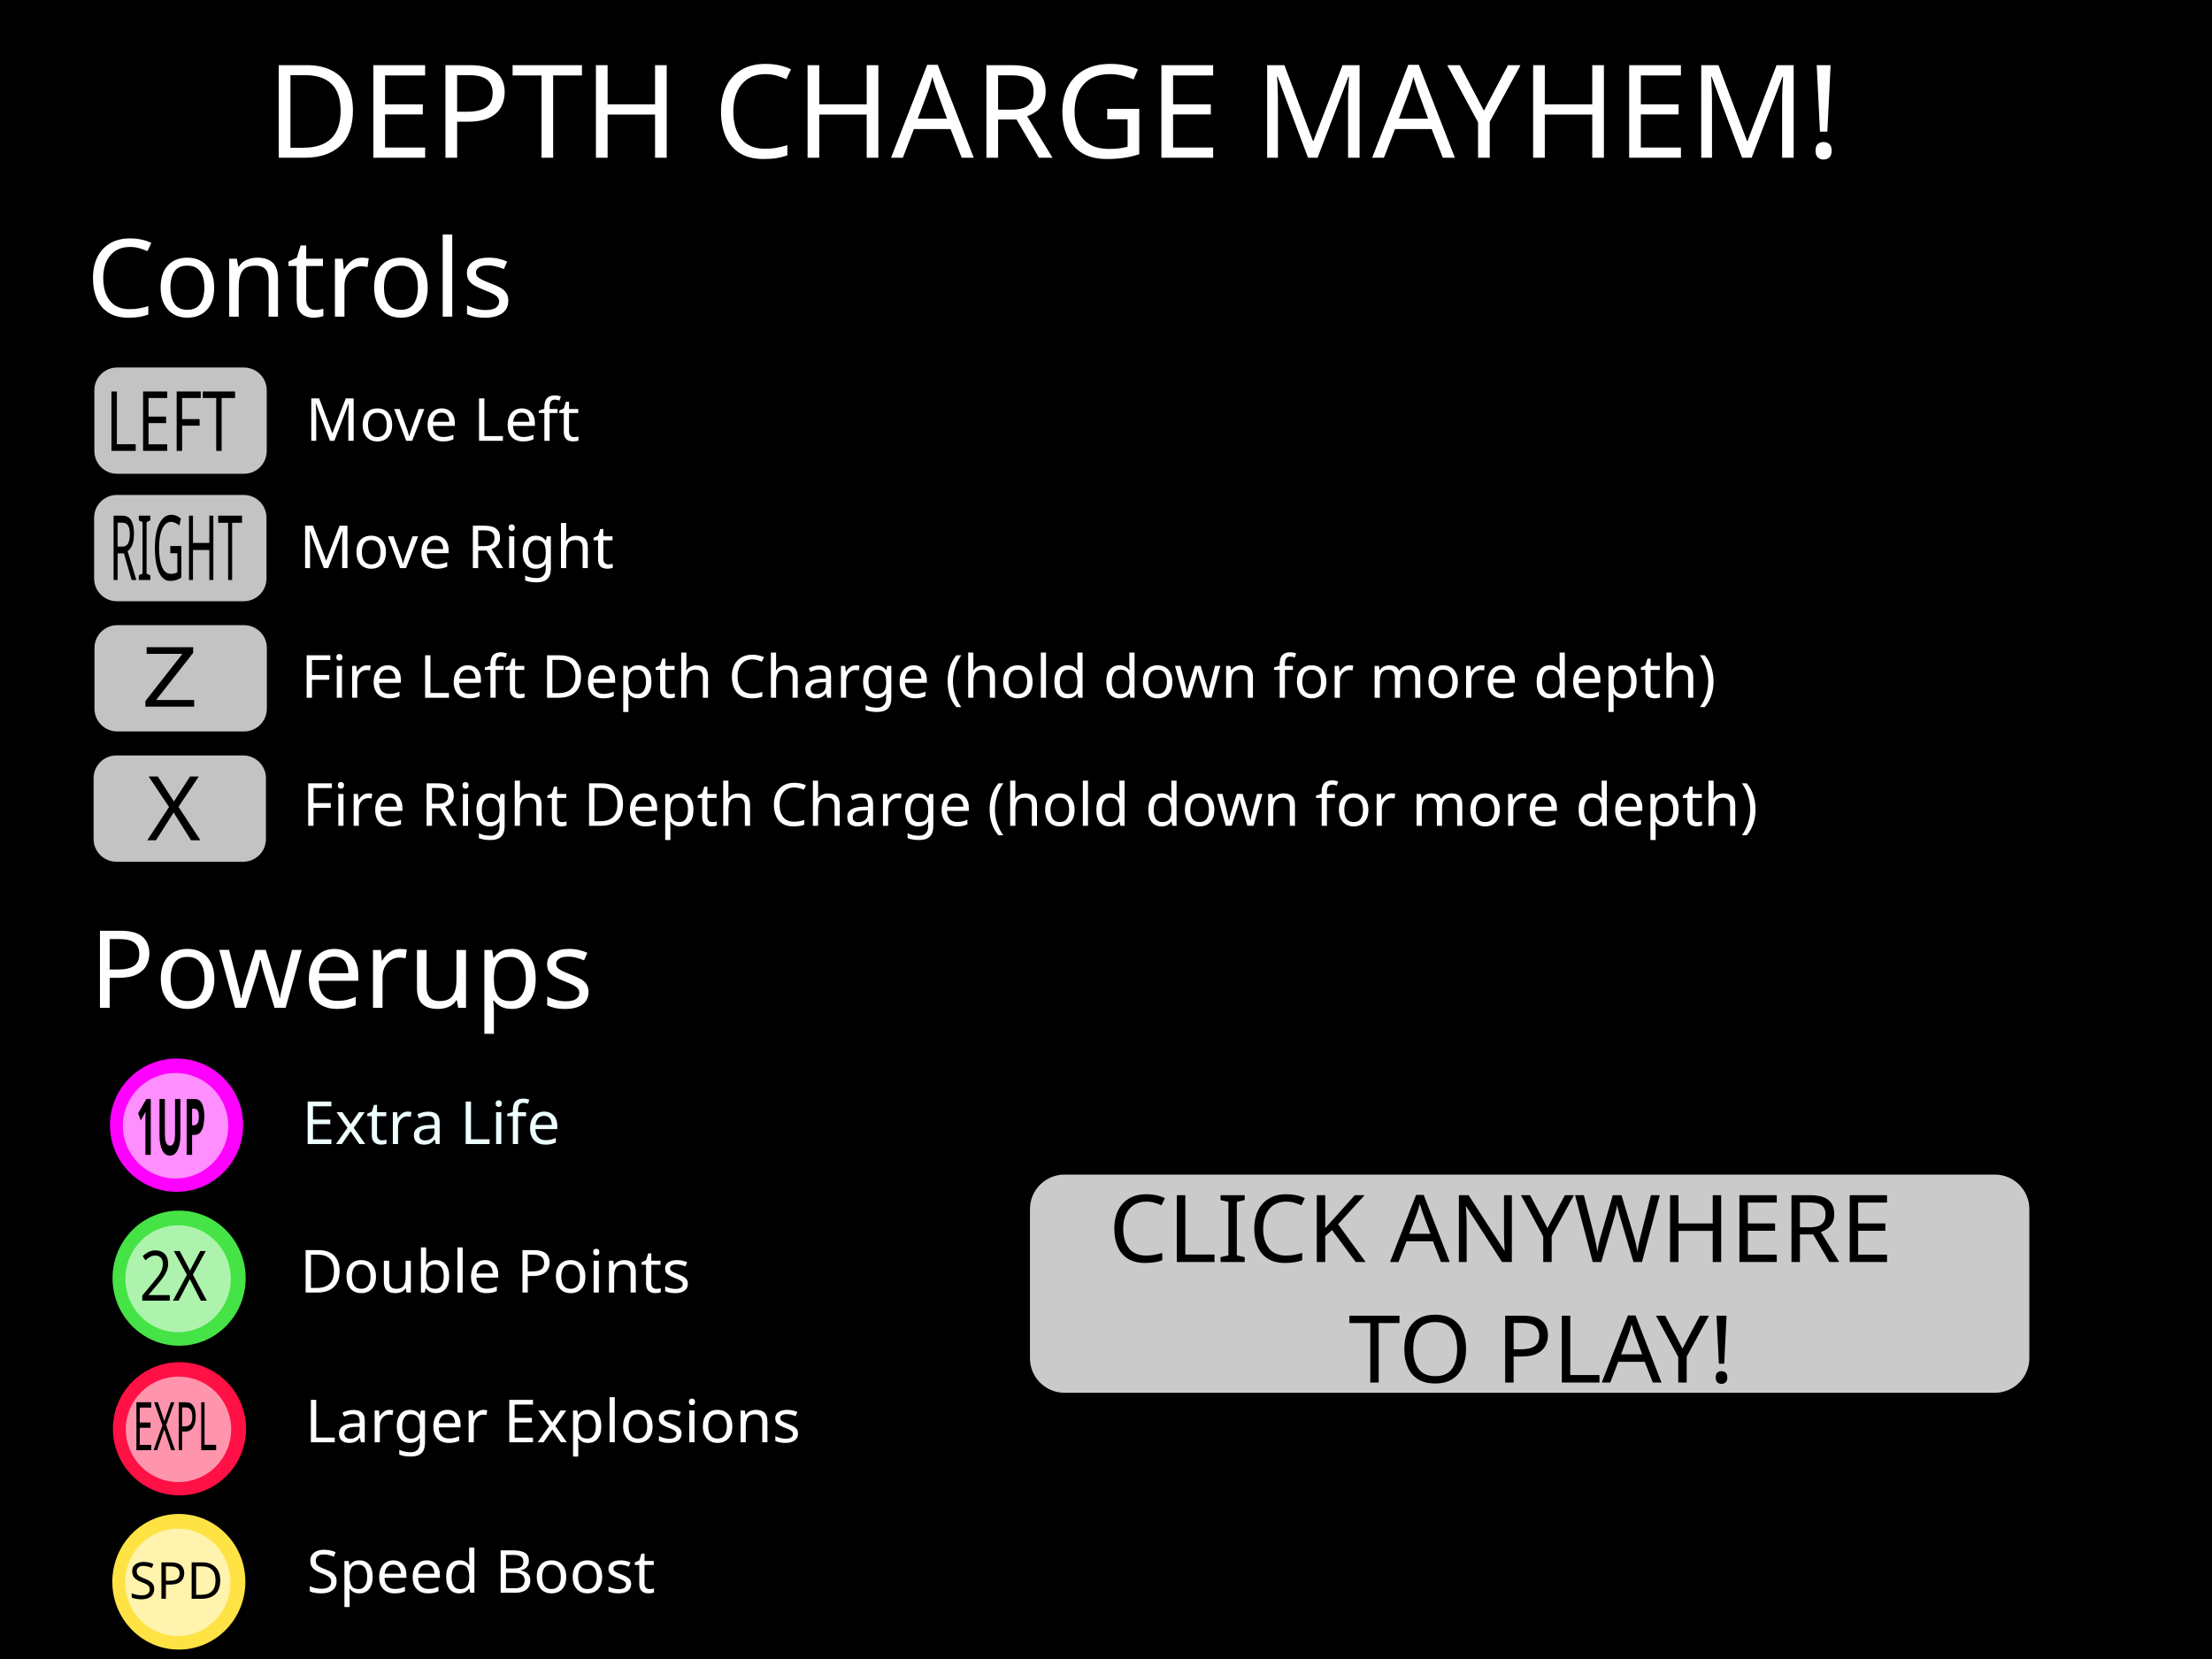
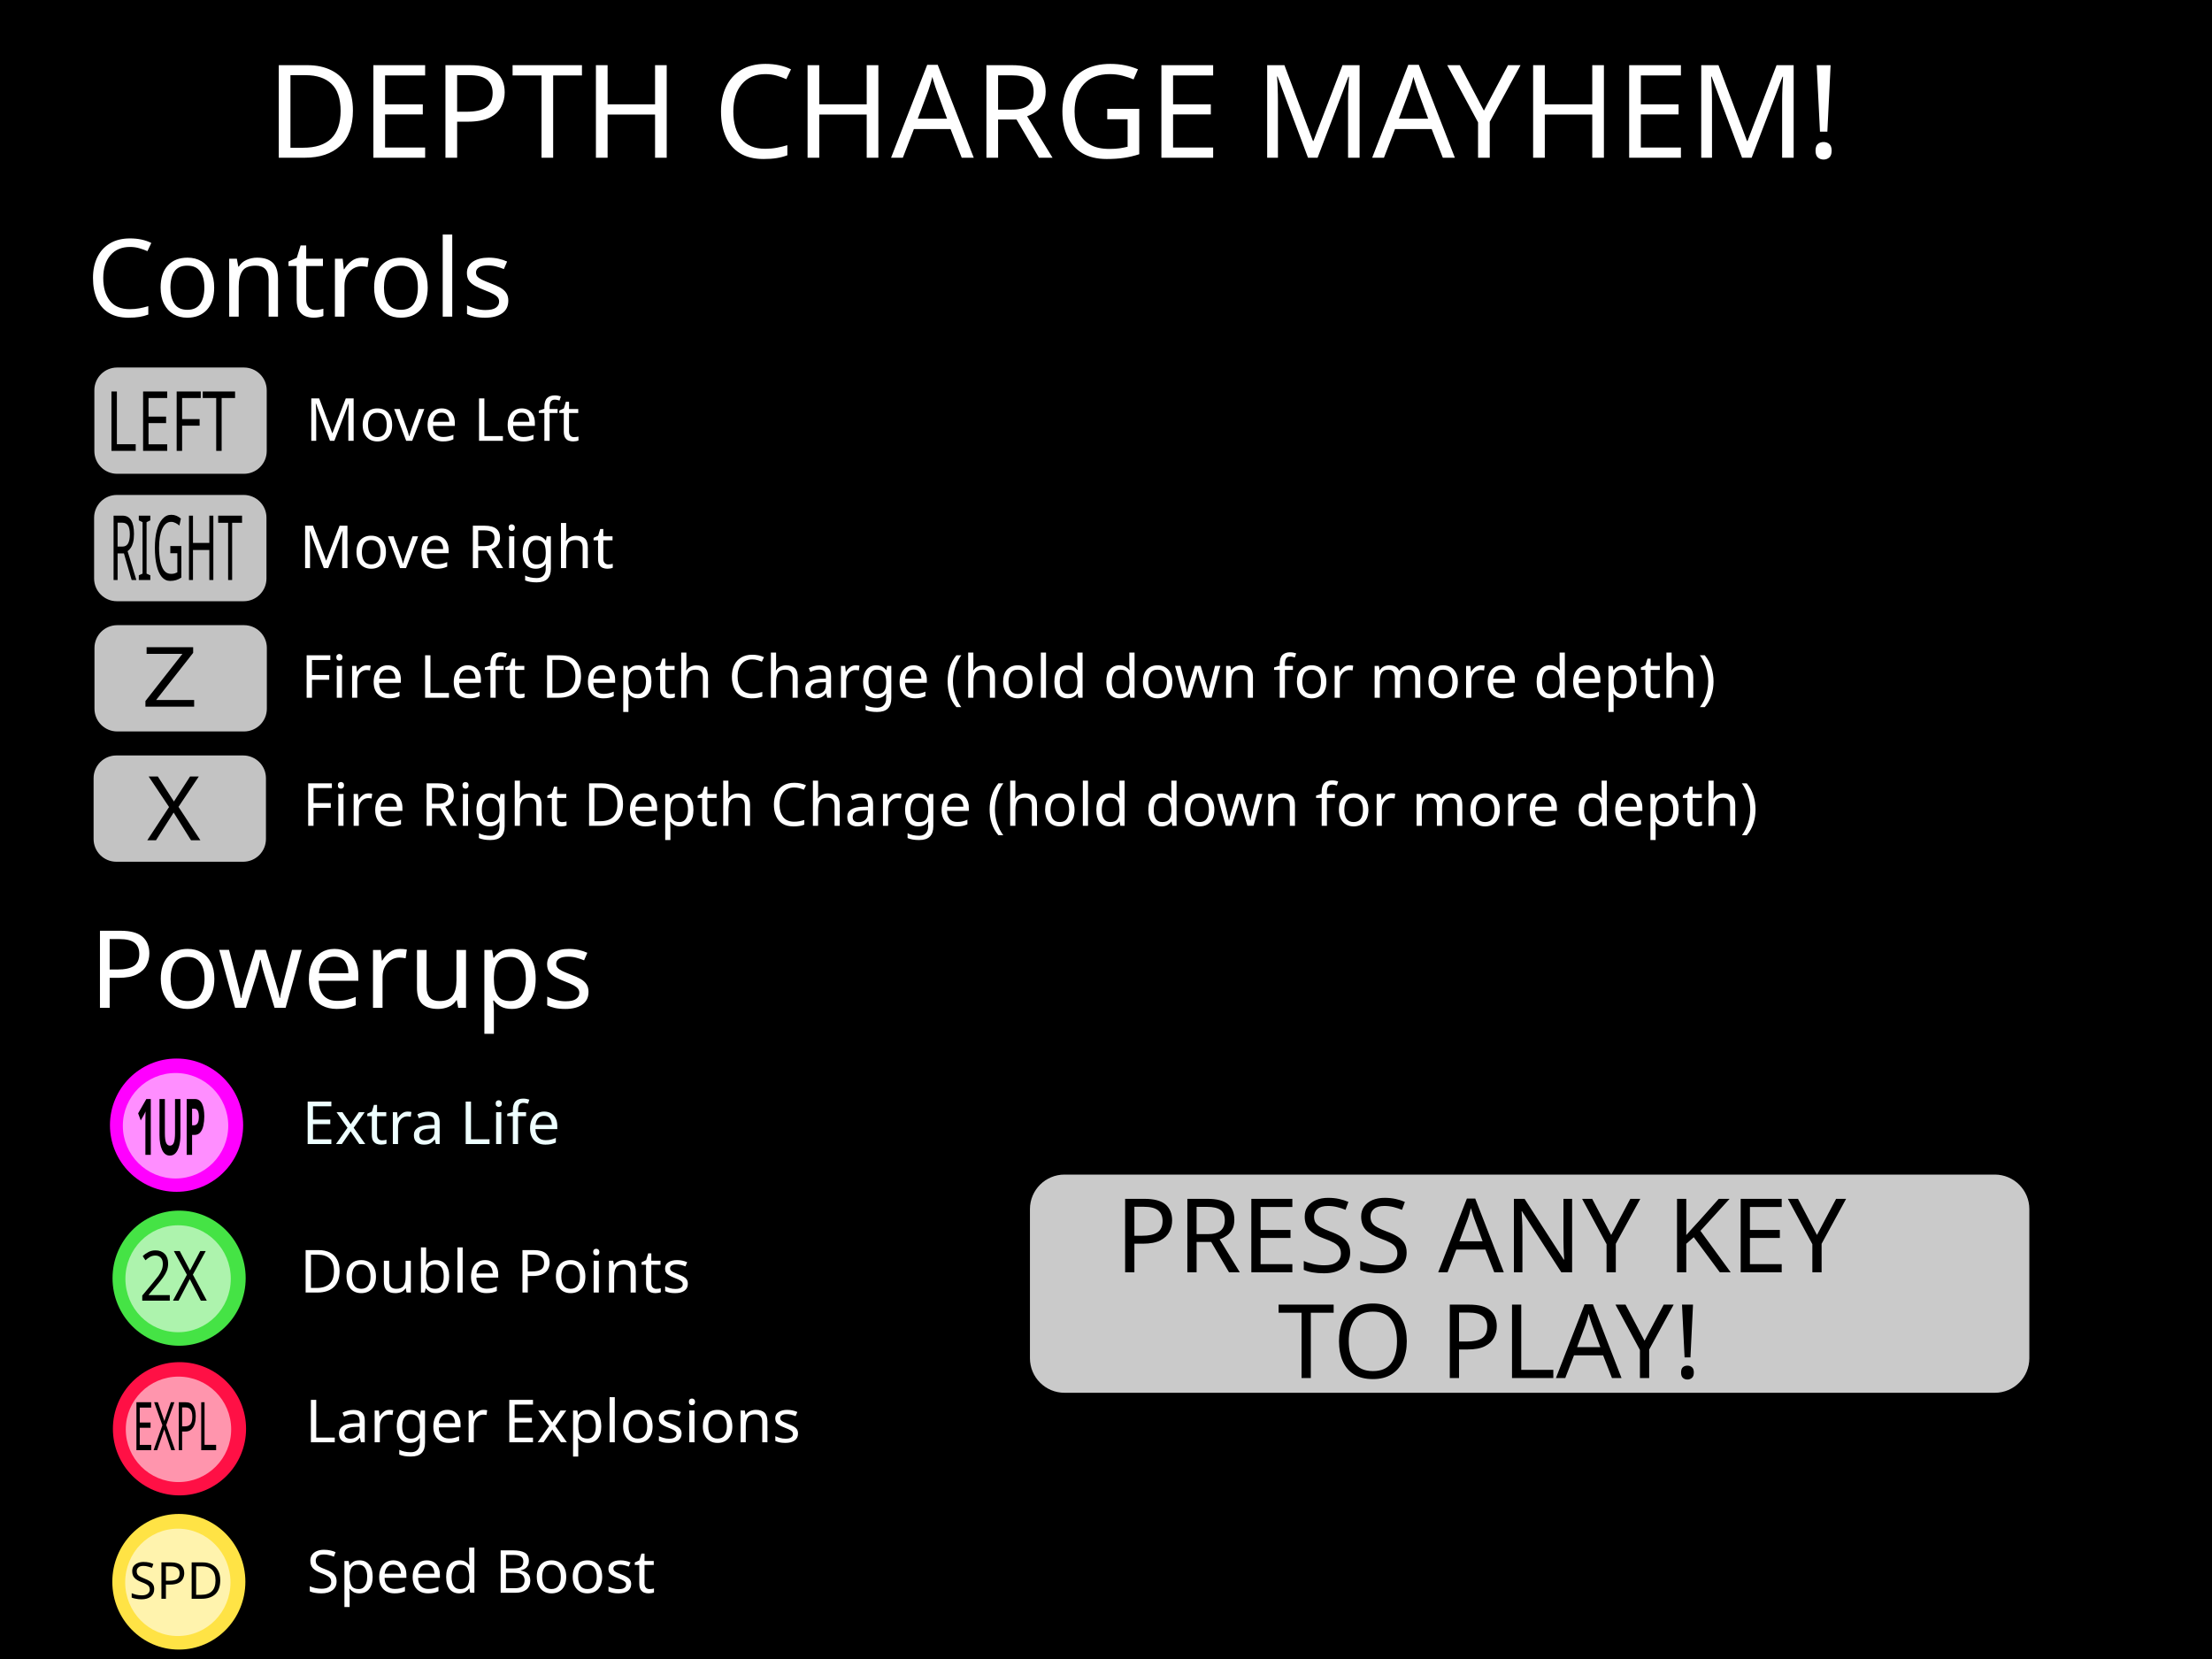
<svg xmlns="http://www.w3.org/2000/svg" width="1024" height="768" viewBox="0 0 1024 768" id="svg9404" version="1.1">
  <defs id="defs9406" />
  <g id="layer1" transform="translate(0,-284.3622)">
    <rect style="fill:#000000;fill-opacity:1;stroke:none;stroke-opacity:1" id="rect9975" width="1117.229" height="826.305" x="-61.467" y="256.127" />
    <g id="g10042" transform="translate(224.5729,-141.0327)">
      <rect ry="10.532" rx="10.532" y="595.526" x="-180.889" height="49.204" width="79.79" id="rect9979" style="fill:#ffffff;fill-opacity:0.764;stroke:none;stroke-opacity:1" />
      <text transform="scale(0.8519315,1.173803)" id="text9981" y="540.224" x="-206.229" style="font-style:normal;font-weight:normal;font-size:32.813px;line-height:125%;font-family:sans-serif;letter-spacing:0px;word-spacing:0px;fill:#000000;fill-opacity:1;stroke:none;stroke-width:1px;stroke-linecap:butt;stroke-linejoin:miter;stroke-opacity:1" xml:space="preserve">
        <tspan y="540.224" x="-206.229" id="tspan9983">LEFT</tspan>
      </text>
    </g>
    <g id="g10047" transform="translate(224.8811,-146.5788)">
      <rect ry="10.532" rx="10.532" y="660.065" x="-181.316" height="49.204" width="79.79" id="rect9979-6" style="fill:#ffffff;fill-opacity:0.764;stroke:none;stroke-opacity:1" />
      <text transform="scale(0.7038082,1.420842)" id="text10030" y="492.272" x="-247.655" style="font-style:normal;font-weight:normal;font-size:29.357px;line-height:125%;font-family:sans-serif;letter-spacing:0px;word-spacing:0px;fill:#000000;fill-opacity:1;stroke:none;stroke-width:1px;stroke-linecap:butt;stroke-linejoin:miter;stroke-opacity:1" xml:space="preserve">
        <tspan y="492.272" x="-247.655" id="tspan10032">RIGHT</tspan>
      </text>
    </g>
    <g id="g10052" transform="translate(222.0239,-138.8231)">
      <rect ry="10.532" rx="10.532" y="712.593" x="-178.286" height="49.204" width="79.79" id="rect9979-68" style="fill:#ffffff;fill-opacity:0.764;stroke:none;stroke-opacity:1" />
      <text transform="scale(1.086897,0.9200506)" id="text10034" y="815.527" x="-143.924" style="font-style:normal;font-weight:normal;font-size:41.907px;line-height:125%;font-family:sans-serif;letter-spacing:0px;word-spacing:0px;fill:#000000;fill-opacity:1;stroke:none;stroke-width:1px;stroke-linecap:butt;stroke-linejoin:miter;stroke-opacity:1" xml:space="preserve">
        <tspan y="815.527" x="-143.924" id="tspan10036">Z</tspan>
      </text>
    </g>
    <g id="g10057" transform="translate(223.6311,-138.1088)">
      <rect ry="10.532" rx="10.532" y="772.192" x="-180.306" height="49.204" width="79.79" id="rect9979-0" style="fill:#ffffff;fill-opacity:0.764;stroke:none;stroke-opacity:1" />
      <text transform="scale(1.014314,0.9858881)" id="text10038" y="823.056" x="-153.429" style="font-style:normal;font-weight:normal;font-size:41.919px;line-height:125%;font-family:sans-serif;letter-spacing:0px;word-spacing:0px;fill:#000000;fill-opacity:1;stroke:none;stroke-width:1px;stroke-linecap:butt;stroke-linejoin:miter;stroke-opacity:1" xml:space="preserve">
        <tspan y="823.056" x="-153.429" id="tspan10040">X</tspan>
      </text>
    </g>
    <text xml:space="preserve" style="font-style:normal;font-variant:normal;font-weight:normal;font-stretch:normal;font-size:27.5px;line-height:125%;font-family:'Arial Rounded MT Bold';-inkscape-font-specification:'Arial Rounded MT Bold, ';letter-spacing:0px;word-spacing:0px;fill:#ffffff;fill-opacity:1;stroke:none;stroke-width:1px;stroke-linecap:butt;stroke-linejoin:miter;stroke-opacity:1" x="171.429" y="539.505" id="text10070">
      <tspan id="tspan10072" x="171.429" y="539.505" />
    </text>
    <text xml:space="preserve" style="font-style:normal;font-variant:normal;font-weight:900;font-stretch:normal;font-size:27.5px;line-height:125%;font-family:'Arial Black';-inkscape-font-specification:'Arial Black,  Heavy';letter-spacing:0px;word-spacing:0px;fill:#000000;fill-opacity:1;stroke:none;stroke-width:1px;stroke-linecap:butt;stroke-linejoin:miter;stroke-opacity:1" x="157.143" y="529.505" id="text10090">
      <tspan id="tspan10092" x="157.143" y="529.505" />
    </text>
    <text xml:space="preserve" style="font-style:normal;font-variant:normal;font-weight:900;font-stretch:normal;font-size:27.5px;line-height:125%;font-family:'Arial Black';-inkscape-font-specification:'Arial Black, Heavy';letter-spacing:0px;word-spacing:0px;fill:#ff0000;fill-opacity:1;stroke:none;stroke-width:1px;stroke-linecap:butt;stroke-linejoin:miter;stroke-opacity:1" x="165.714" y="545.219" id="text10094">
      <tspan id="tspan10096" x="165.714" y="545.219" />
    </text>
    <text xml:space="preserve" style="font-style:normal;font-weight:normal;font-size:27.5px;line-height:125%;font-family:sans-serif;letter-spacing:0px;word-spacing:0px;fill:#ffffff;fill-opacity:1;stroke:none;stroke-width:1px;stroke-linecap:butt;stroke-linejoin:miter;stroke-opacity:1" x="141.429" y="488.434" id="text10106">
      <tspan id="tspan10108" x="141.429" y="488.434">Move Left</tspan>
    </text>
    <text xml:space="preserve" style="font-style:normal;font-weight:normal;font-size:27.5px;line-height:125%;font-family:sans-serif;letter-spacing:0px;word-spacing:0px;fill:#ffffff;fill-opacity:1;stroke:none;stroke-width:1px;stroke-linecap:butt;stroke-linejoin:miter;stroke-opacity:1" x="138.571" y="547.362" id="text10110">
      <tspan id="tspan10112" x="138.571" y="547.362">Move Right</tspan>
    </text>
    <text xml:space="preserve" style="font-style:normal;font-weight:normal;font-size:27.5px;line-height:125%;font-family:sans-serif;letter-spacing:0px;word-spacing:0px;fill:#ffffff;fill-opacity:1;stroke:none;stroke-width:1px;stroke-linecap:butt;stroke-linejoin:miter;stroke-opacity:1" x="139.286" y="607.362" id="text10114">
      <tspan id="tspan10116" x="139.286" y="607.362">Fire Left Depth Charge (hold down for more depth)</tspan>
    </text>
    <text xml:space="preserve" style="font-style:normal;font-weight:normal;font-size:27.5px;line-height:125%;font-family:sans-serif;letter-spacing:0px;word-spacing:0px;fill:#ffffff;fill-opacity:1;stroke:none;stroke-width:1px;stroke-linecap:butt;stroke-linejoin:miter;stroke-opacity:1" x="140" y="666.648" id="text10118">
      <tspan id="tspan10120" x="140" y="666.648">Fire Right Depth Charge (hold down for more depth)</tspan>
    </text>
    <text xml:space="preserve" style="font-style:normal;font-weight:normal;font-size:50px;line-height:125%;font-family:sans-serif;letter-spacing:0px;word-spacing:0px;fill:#ffffff;fill-opacity:1;stroke:none;stroke-width:1px;stroke-linecap:butt;stroke-linejoin:miter;stroke-opacity:1" x="40" y="430.934" id="text10126">
      <tspan id="tspan10128" x="40" y="430.934">Controls</tspan>
    </text>
    <text xml:space="preserve" style="font-style:normal;font-weight:normal;font-size:50px;line-height:125%;font-family:sans-serif;letter-spacing:0px;word-spacing:0px;fill:#ffffff;fill-opacity:1;stroke:none;stroke-width:1px;stroke-linecap:butt;stroke-linejoin:miter;stroke-opacity:1" x="41.429" y="750.934" id="text10130">
      <tspan id="tspan10132" x="41.429" y="750.934">Powerups</tspan>
    </text>
    <g transform="matrix(1.543759,0,0,1.543759,50.85422,-788.4865)" id="layer1-2">
      <ellipse ry="19.983" rx="19.97" cy="1032.368" cx="20.002" id="path6943" style="fill:#ff00ff;fill-opacity:1;stroke:none;stroke-opacity:1" />
      <ellipse ry="15.816" rx="15.805" cy="1032.539" cx="19.7" id="path6943-8" style="fill:#ffffff;fill-opacity:0.557;stroke:none;stroke-opacity:1" />
      <text transform="scale(0.6761267,1.479013)" id="text7521" y="704.02" x="11.609" style="font-style:normal;font-variant:normal;font-weight:900;font-stretch:normal;font-size:15.847px;line-height:125%;font-family:'Arial Black';-inkscape-font-specification:'Arial Black,  Heavy';letter-spacing:0px;word-spacing:0px;fill:#000000;fill-opacity:1;stroke:none;stroke-width:1px;stroke-linecap:butt;stroke-linejoin:miter;stroke-opacity:1" xml:space="preserve">
        <tspan y="704.02" x="11.609" id="tspan7523">1UP</tspan>
      </text>
    </g>
    <g transform="matrix(1.543411,0,0,1.543411,52.49525,-647.9903)" id="layer1-7">
      <ellipse ry="19.983" rx="19.97" cy="1032.63" cx="19.821" id="path6943-5" style="fill:#ff1045;fill-opacity:1;stroke:none;stroke-opacity:1" />
      <ellipse ry="15.816" rx="15.805" cy="1032.801" cx="19.52" id="path6943-8-1" style="fill:#ffffff;fill-opacity:0.557;stroke:none;stroke-opacity:1" />
      <text transform="scale(0.7431654,1.345595)" id="text8801" y="772.192" x="7.84" style="font-style:normal;font-weight:normal;font-size:14.97px;line-height:125%;font-family:sans-serif;letter-spacing:0px;word-spacing:0px;fill:#000000;fill-opacity:1;stroke:none;stroke-width:1px;stroke-linecap:butt;stroke-linejoin:miter;stroke-opacity:1" xml:space="preserve">
        <tspan y="772.192" x="7.84" id="tspan8803">EXPL</tspan>
      </text>
    </g>
    <g transform="matrix(3.122475,0,0,3.122475,51.66575,-2379.03)" id="layer1-27">
      <ellipse ry="10.017" rx="9.87" cy="1042.474" cx="10.007" id="path6943-4" style="fill:#45e345;fill-opacity:1;stroke:none;stroke-opacity:1" />
      <ellipse ry="7.928" rx="7.812" cy="1042.559" cx="9.858" id="path6943-8-10" style="fill:#ffffff;fill-opacity:0.557;stroke:none;stroke-opacity:1" />
      <text transform="scale(0.9165212,1.091082)" id="text9381" y="958.5" x="4.503" style="font-style:normal;font-weight:normal;font-size:9.434px;line-height:125%;font-family:sans-serif;letter-spacing:0px;word-spacing:0px;fill:#000000;fill-opacity:1;stroke:none;stroke-width:1px;stroke-linecap:butt;stroke-linejoin:miter;stroke-opacity:1" xml:space="preserve">
        <tspan y="958.5" x="4.503" id="tspan9383">2X</tspan>
      </text>
    </g>
    <g transform="matrix(3.130892,0,0,3.130892,51.34154,-2247.331)" id="layer1-0">
      <ellipse ry="10.028" rx="9.837" cy="1042.496" cx="10.045" id="path6943-6" style="fill:#ffe345;fill-opacity:1;stroke:none;stroke-opacity:1" />
      <ellipse ry="7.937" rx="7.785" cy="1042.582" cx="9.896" id="path6943-8-2" style="fill:#ffffff;fill-opacity:0.557;stroke:none;stroke-opacity:1" />
      <text transform="scale(0.9907299,1.009357)" id="text8805" y="1035.318" x="2.726" style="font-style:normal;font-weight:normal;font-size:7.457px;line-height:125%;font-family:sans-serif;letter-spacing:0px;word-spacing:0px;fill:#000000;fill-opacity:1;stroke:none;stroke-width:1px;stroke-linecap:butt;stroke-linejoin:miter;stroke-opacity:1" xml:space="preserve">
        <tspan y="1035.318" x="2.726" id="tspan8807">SPD</tspan>
      </text>
    </g>
    <text xml:space="preserve" style="font-style:normal;font-weight:normal;font-size:27.5px;line-height:125%;font-family:sans-serif;letter-spacing:0px;word-spacing:0px;fill:#eeffff;fill-opacity:1;stroke:none;stroke-width:1px;stroke-linecap:butt;stroke-linejoin:miter;stroke-opacity:1" x="139.755" y="813.964" id="text10406">
      <tspan id="tspan10408" x="139.755" y="813.964">Extra Life</tspan>
    </text>
    <text xml:space="preserve" style="font-style:normal;font-weight:normal;font-size:27.5px;line-height:125%;font-family:sans-serif;letter-spacing:0px;word-spacing:0px;fill:#ffffff;fill-opacity:1;stroke:none;stroke-width:1px;stroke-linecap:butt;stroke-linejoin:miter;stroke-opacity:1" x="138.817" y="882.709" id="text10410">
      <tspan id="tspan10412" x="138.817" y="882.709">Double Points</tspan>
    </text>
    <text xml:space="preserve" style="font-style:normal;font-weight:normal;font-size:27.5px;line-height:125%;font-family:sans-serif;letter-spacing:0px;word-spacing:0px;fill:#ffffff;fill-opacity:1;stroke:none;stroke-width:1px;stroke-linecap:butt;stroke-linejoin:miter;stroke-opacity:1" x="141.255" y="952.045" id="text10414">
      <tspan id="tspan10416" x="141.255" y="952.045">Larger Explosions</tspan>
    </text>
    <text xml:space="preserve" style="font-style:normal;font-weight:normal;font-size:27.5px;line-height:125%;font-family:sans-serif;letter-spacing:0px;word-spacing:0px;fill:#ffffff;fill-opacity:1;stroke:none;stroke-width:1px;stroke-linecap:butt;stroke-linejoin:miter;stroke-opacity:1" x="142.005" y="1021.699" id="text10418">
      <tspan id="tspan10420" x="142.005" y="1021.699">Speed Boost</tspan>
    </text>
    <text xml:space="preserve" style="font-style:normal;font-weight:normal;font-size:60px;line-height:125%;font-family:sans-serif;letter-spacing:0px;word-spacing:0px;fill:#ffffff;fill-opacity:1;stroke:none;stroke-width:1px;stroke-linecap:butt;stroke-linejoin:miter;stroke-opacity:1" x="123.239" y="357.377" id="text10422">
      <tspan id="tspan10424" x="123.239" y="357.377">DEPTH CHARGE MAYHEM!</tspan>
    </text>
    <rect style="fill:#ffffff;fill-opacity:0.792;stroke:none;stroke-opacity:1" id="rect11003" width="462.65" height="101.015" x="476.792" y="828.108" rx="16" ry="16" />
-     <text xml:space="preserve" style="font-style:normal;font-weight:normal;font-size:43.334px;line-height:125%;font-family:sans-serif;letter-spacing:0px;word-spacing:0px;fill:#000000;fill-opacity:1;stroke:none;stroke-width:1px;stroke-linecap:butt;stroke-linejoin:miter;stroke-opacity:1" x="513.207" y="868.586" id="text11009">
-       <tspan id="tspan11011" x="513.207" y="868.586">CLICK ANYWHERE</tspan>
+     <text xml:space="preserve" style="font-style:normal;font-weight:normal;font-size:47.612px;line-height:125%;font-family:sans-serif;letter-spacing:0px;word-spacing:0px;fill:#000000;fill-opacity:1;stroke:none;stroke-width:1px;stroke-linecap:butt;stroke-linejoin:miter;stroke-opacity:1" x="516.234" y="873.34" id="text11025">
+       <tspan id="tspan11027" x="516.234" y="873.34">PRESS ANY KEY</tspan>
    </text>
-     <text xml:space="preserve" style="font-style:normal;font-weight:normal;font-size:43.334px;line-height:125%;font-family:sans-serif;letter-spacing:0px;word-spacing:0px;fill:#000000;fill-opacity:1;stroke:none;stroke-width:1px;stroke-linecap:butt;stroke-linejoin:miter;stroke-opacity:1" x="624.25" y="924.377" id="text11013">
-       <tspan id="tspan11015" x="624.25" y="924.377">TO PLAY!</tspan>
+     <text xml:space="preserve" style="font-style:normal;font-weight:normal;font-size:47.612px;line-height:125%;font-family:sans-serif;letter-spacing:0px;word-spacing:0px;fill:#000000;fill-opacity:1;stroke:none;stroke-width:1px;stroke-linecap:butt;stroke-linejoin:miter;stroke-opacity:1" x="591.438" y="922.31" id="text11029">
+       <tspan id="tspan11031" x="591.438" y="922.31">TO PLAY!</tspan>
    </text>
  </g>
</svg>
